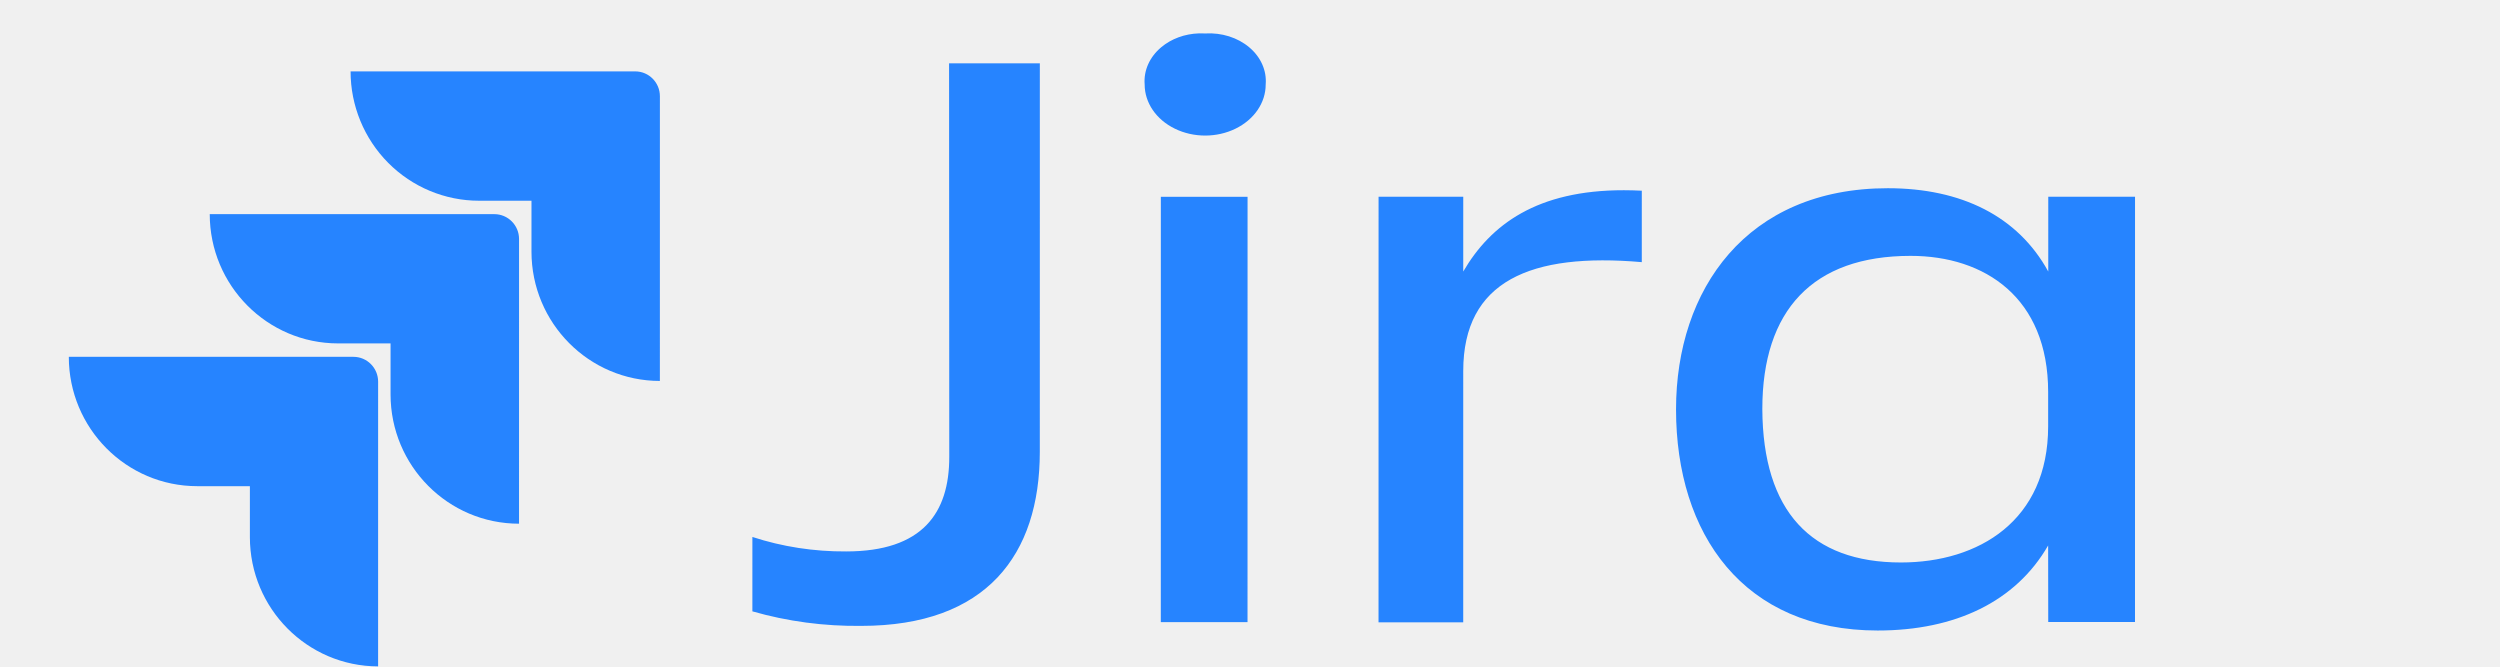
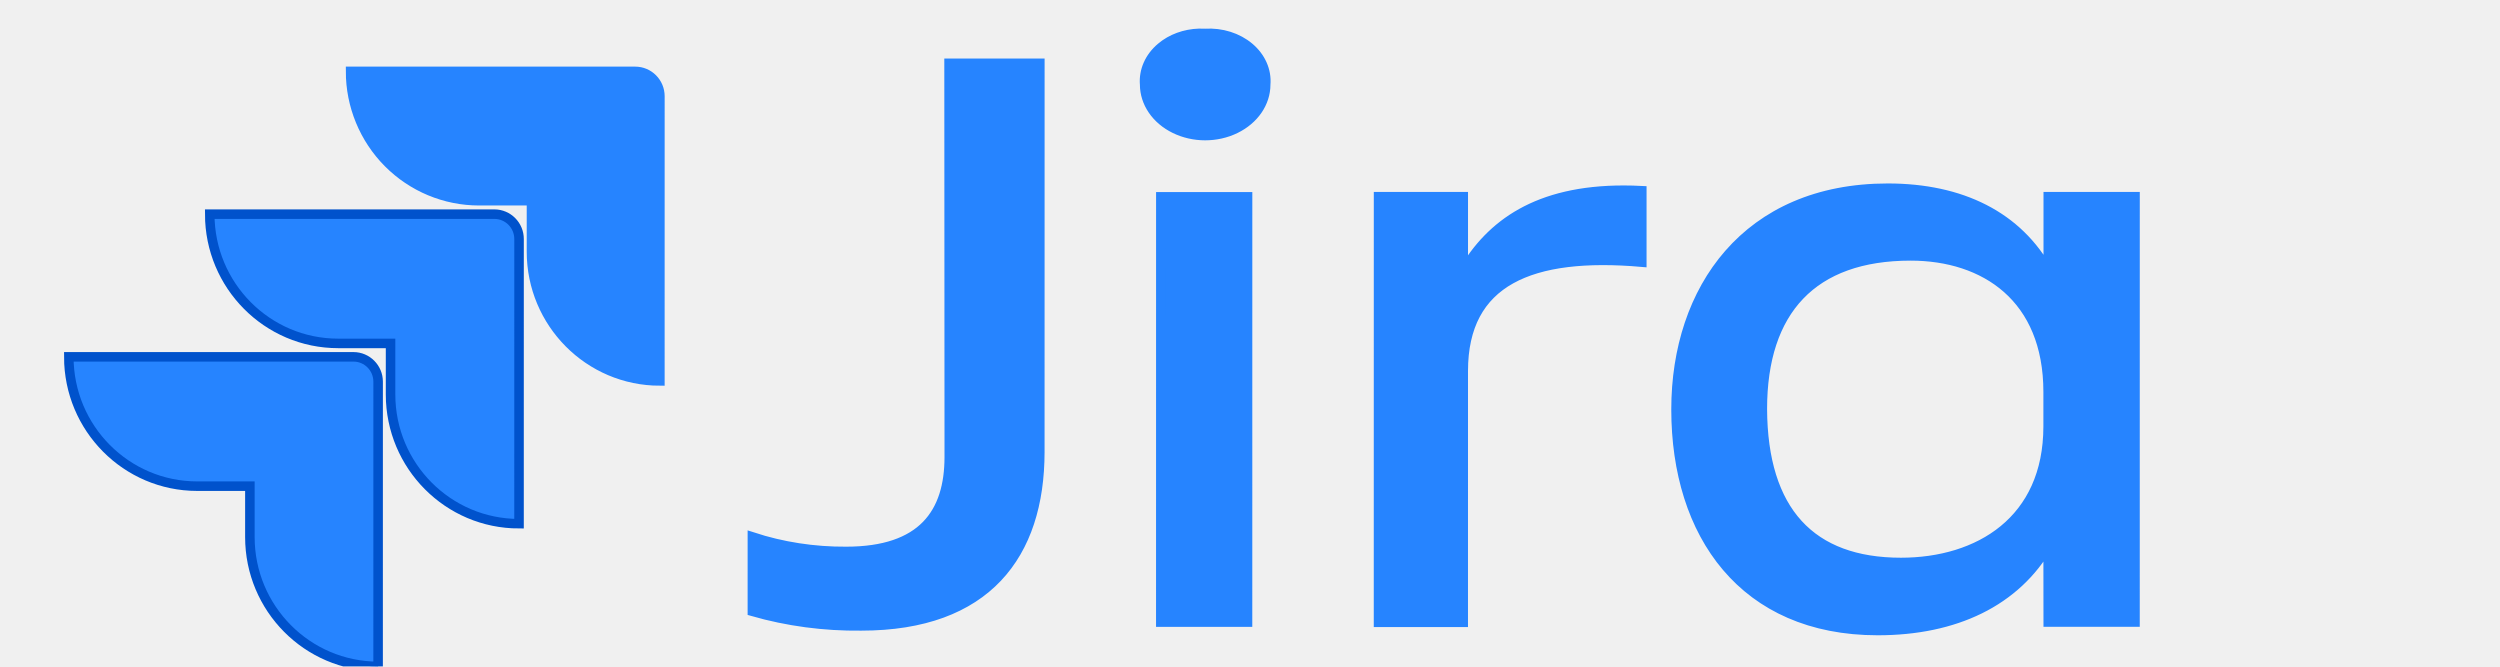
<svg xmlns="http://www.w3.org/2000/svg" width="525" height="140" viewBox="0 0 525 140" fill="none">
  <g clip-path="url(#clip0_8_7)">
-     <path d="M133.393 14.991H73.622C73.621 22.195 76.463 29.103 81.523 34.197C86.583 39.291 93.445 42.153 100.601 42.153H111.612L111.611 52.854C111.62 67.842 123.685 79.989 138.573 79.999L138.578 20.211C138.578 17.329 136.257 14.991 133.393 14.991Z" fill="#2684FF" />
-     <path d="M103.816 44.971H44.045C44.053 59.959 56.119 72.106 71.007 72.116H82.018L82.017 82.852C82.035 97.839 94.109 109.978 108.997 109.978L109.001 50.192C109.001 47.309 106.68 44.971 103.816 44.971Z" fill="url(#paint0_linear_8_7)" />
-     <path d="M74.222 74.935H14.451C14.45 89.936 26.529 102.096 41.43 102.096H52.475L52.475 112.798C52.483 127.771 64.528 139.913 79.403 139.942L79.407 80.155C79.407 77.272 77.086 74.935 74.222 74.935Z" fill="url(#paint1_linear_8_7)" />
+     <path d="M133.393 14.991H73.622C73.621 22.195 76.463 29.103 81.523 34.197C86.583 39.291 93.445 42.153 100.601 42.153H111.612L111.611 52.854C111.62 67.842 123.685 79.989 138.573 79.999L138.578 20.211C138.578 17.329 136.257 14.991 133.393 14.991Z" fill="#2684FF" stroke="#2684FF" stroke-width="2" />
+     <path d="M103.816 44.971H44.045C44.053 59.959 56.119 72.106 71.007 72.116H82.018L82.017 82.852C82.035 97.839 94.109 109.978 108.997 109.978L109.001 50.192C109.001 47.309 106.68 44.971 103.816 44.971Z" fill="url(#paint0_linear_8_7)" stroke="#0052CC" stroke-width="2" />
+     <path d="M74.222 74.935H14.451C14.45 89.936 26.529 102.096 41.43 102.096H52.475L52.475 112.798C52.483 127.771 64.528 139.913 79.403 139.942L79.407 80.155C79.407 77.272 77.086 74.935 74.222 74.935Z" fill="url(#paint1_linear_8_7)" stroke="#0052CC" stroke-width="2" />
  </g>
-   <path d="M251.806 7.006C248.82 7.098 245.966 8.137 243.838 9.938C241.397 11.99 240.14 14.842 240.379 17.74C240.379 21.572 242.796 25.117 246.732 27.029C250.663 28.949 255.512 28.949 259.443 27.029C263.373 25.117 265.802 21.572 265.794 17.74C266.04 14.842 264.782 11.99 262.343 9.938C259.909 7.879 256.526 6.818 253.091 7.027C252.66 7.001 252.233 6.993 251.806 7.006ZM199.305 13.295L199.347 95.969C199.346 107.683 193.781 115.802 177.688 115.802C170.95 115.846 164.273 114.812 158.001 112.759L158 128.385C165.357 130.5 173.09 131.529 180.861 131.435C207.143 131.435 218.358 116.514 218.36 94.896L218.366 13.295H199.305ZM396.442 39.526C366.793 39.526 351.97 60.777 351.968 85.963C351.966 112.229 366.164 132.408 394.318 132.408C410.614 132.408 423.319 126.342 430.109 114.547L430.129 130.622H448.349L448.356 41.311H430.136L430.135 57.02C423.758 45.408 411.893 39.526 396.442 39.526ZM341.022 39.947C322.807 39.927 313.037 47.14 307.282 57.02L307.283 41.311H289.498L289.491 130.683H307.277L307.281 77.906C307.282 58.99 321.481 53.023 344.776 55.05L344.777 40.048C343.486 39.981 342.236 39.949 341.022 39.947ZM243.776 41.332L243.769 130.641H261.98L261.987 41.332H243.776ZM401.231 53.732C416.78 53.732 430.113 62.483 430.111 82.314L430.111 89.537C430.109 109.36 415.51 118.113 399.209 118.121C380.337 118.121 370.185 107.399 370.089 85.88C370.091 65.159 380.677 53.732 401.231 53.732Z" fill="#2684FF" />
+   <path d="M251.806 7.006C248.82 7.098 245.966 8.137 243.838 9.938C241.397 11.99 240.14 14.842 240.379 17.74C240.379 21.572 242.796 25.117 246.732 27.029C250.663 28.949 255.512 28.949 259.443 27.029C263.373 25.117 265.802 21.572 265.794 17.74C266.04 14.842 264.782 11.99 262.343 9.938C259.909 7.879 256.526 6.818 253.091 7.027C252.66 7.001 252.233 6.993 251.806 7.006ZM199.305 13.295L199.347 95.969C199.346 107.683 193.781 115.802 177.688 115.802C170.95 115.846 164.273 114.812 158.001 112.759L158 128.385C165.357 130.5 173.09 131.529 180.861 131.435C207.143 131.435 218.358 116.514 218.36 94.896L218.366 13.295H199.305ZM396.442 39.526C366.793 39.526 351.97 60.777 351.968 85.963C351.966 112.229 366.164 132.408 394.318 132.408C410.614 132.408 423.319 126.342 430.109 114.547L430.129 130.622H448.349L448.356 41.311H430.136L430.135 57.02C423.758 45.408 411.893 39.526 396.442 39.526ZM341.022 39.947C322.807 39.927 313.037 47.14 307.282 57.02L307.283 41.311H289.498L289.491 130.683H307.277L307.281 77.906C307.282 58.99 321.481 53.023 344.776 55.05L344.777 40.048C343.486 39.981 342.236 39.949 341.022 39.947ZM243.776 41.332L243.769 130.641H261.98L261.987 41.332H243.776ZM401.231 53.732C416.78 53.732 430.113 62.483 430.111 82.314L430.111 89.537C430.109 109.36 415.51 118.113 399.209 118.121C380.337 118.121 370.185 107.399 370.089 85.88C370.091 65.159 380.677 53.732 401.231 53.732Z" fill="#2684FF" stroke="#2684FF" stroke-width="2" />
  <defs>
    <linearGradient id="paint0_linear_8_7" x1="16302.4" y1="74.9" x2="9804.3" y2="7618.11" gradientUnits="userSpaceOnUse">
      <stop offset="0.18" stop-color="#0052CC" />
      <stop offset="1" stop-color="#2684FF" />
    </linearGradient>
    <linearGradient id="paint1_linear_8_7" x1="16709.8" y1="159.516" x2="9196.04" y2="8383.6" gradientUnits="userSpaceOnUse">
      <stop offset="0.18" stop-color="#0052CC" />
      <stop offset="1" stop-color="#2684FF" />
    </linearGradient>
    <clipPath id="clip0_8_7">
      <rect width="139.015" height="139.942" fill="white" transform="matrix(1 0 -7.37807e-05 1 7.01032 0)" />
    </clipPath>
  </defs>
</svg>
